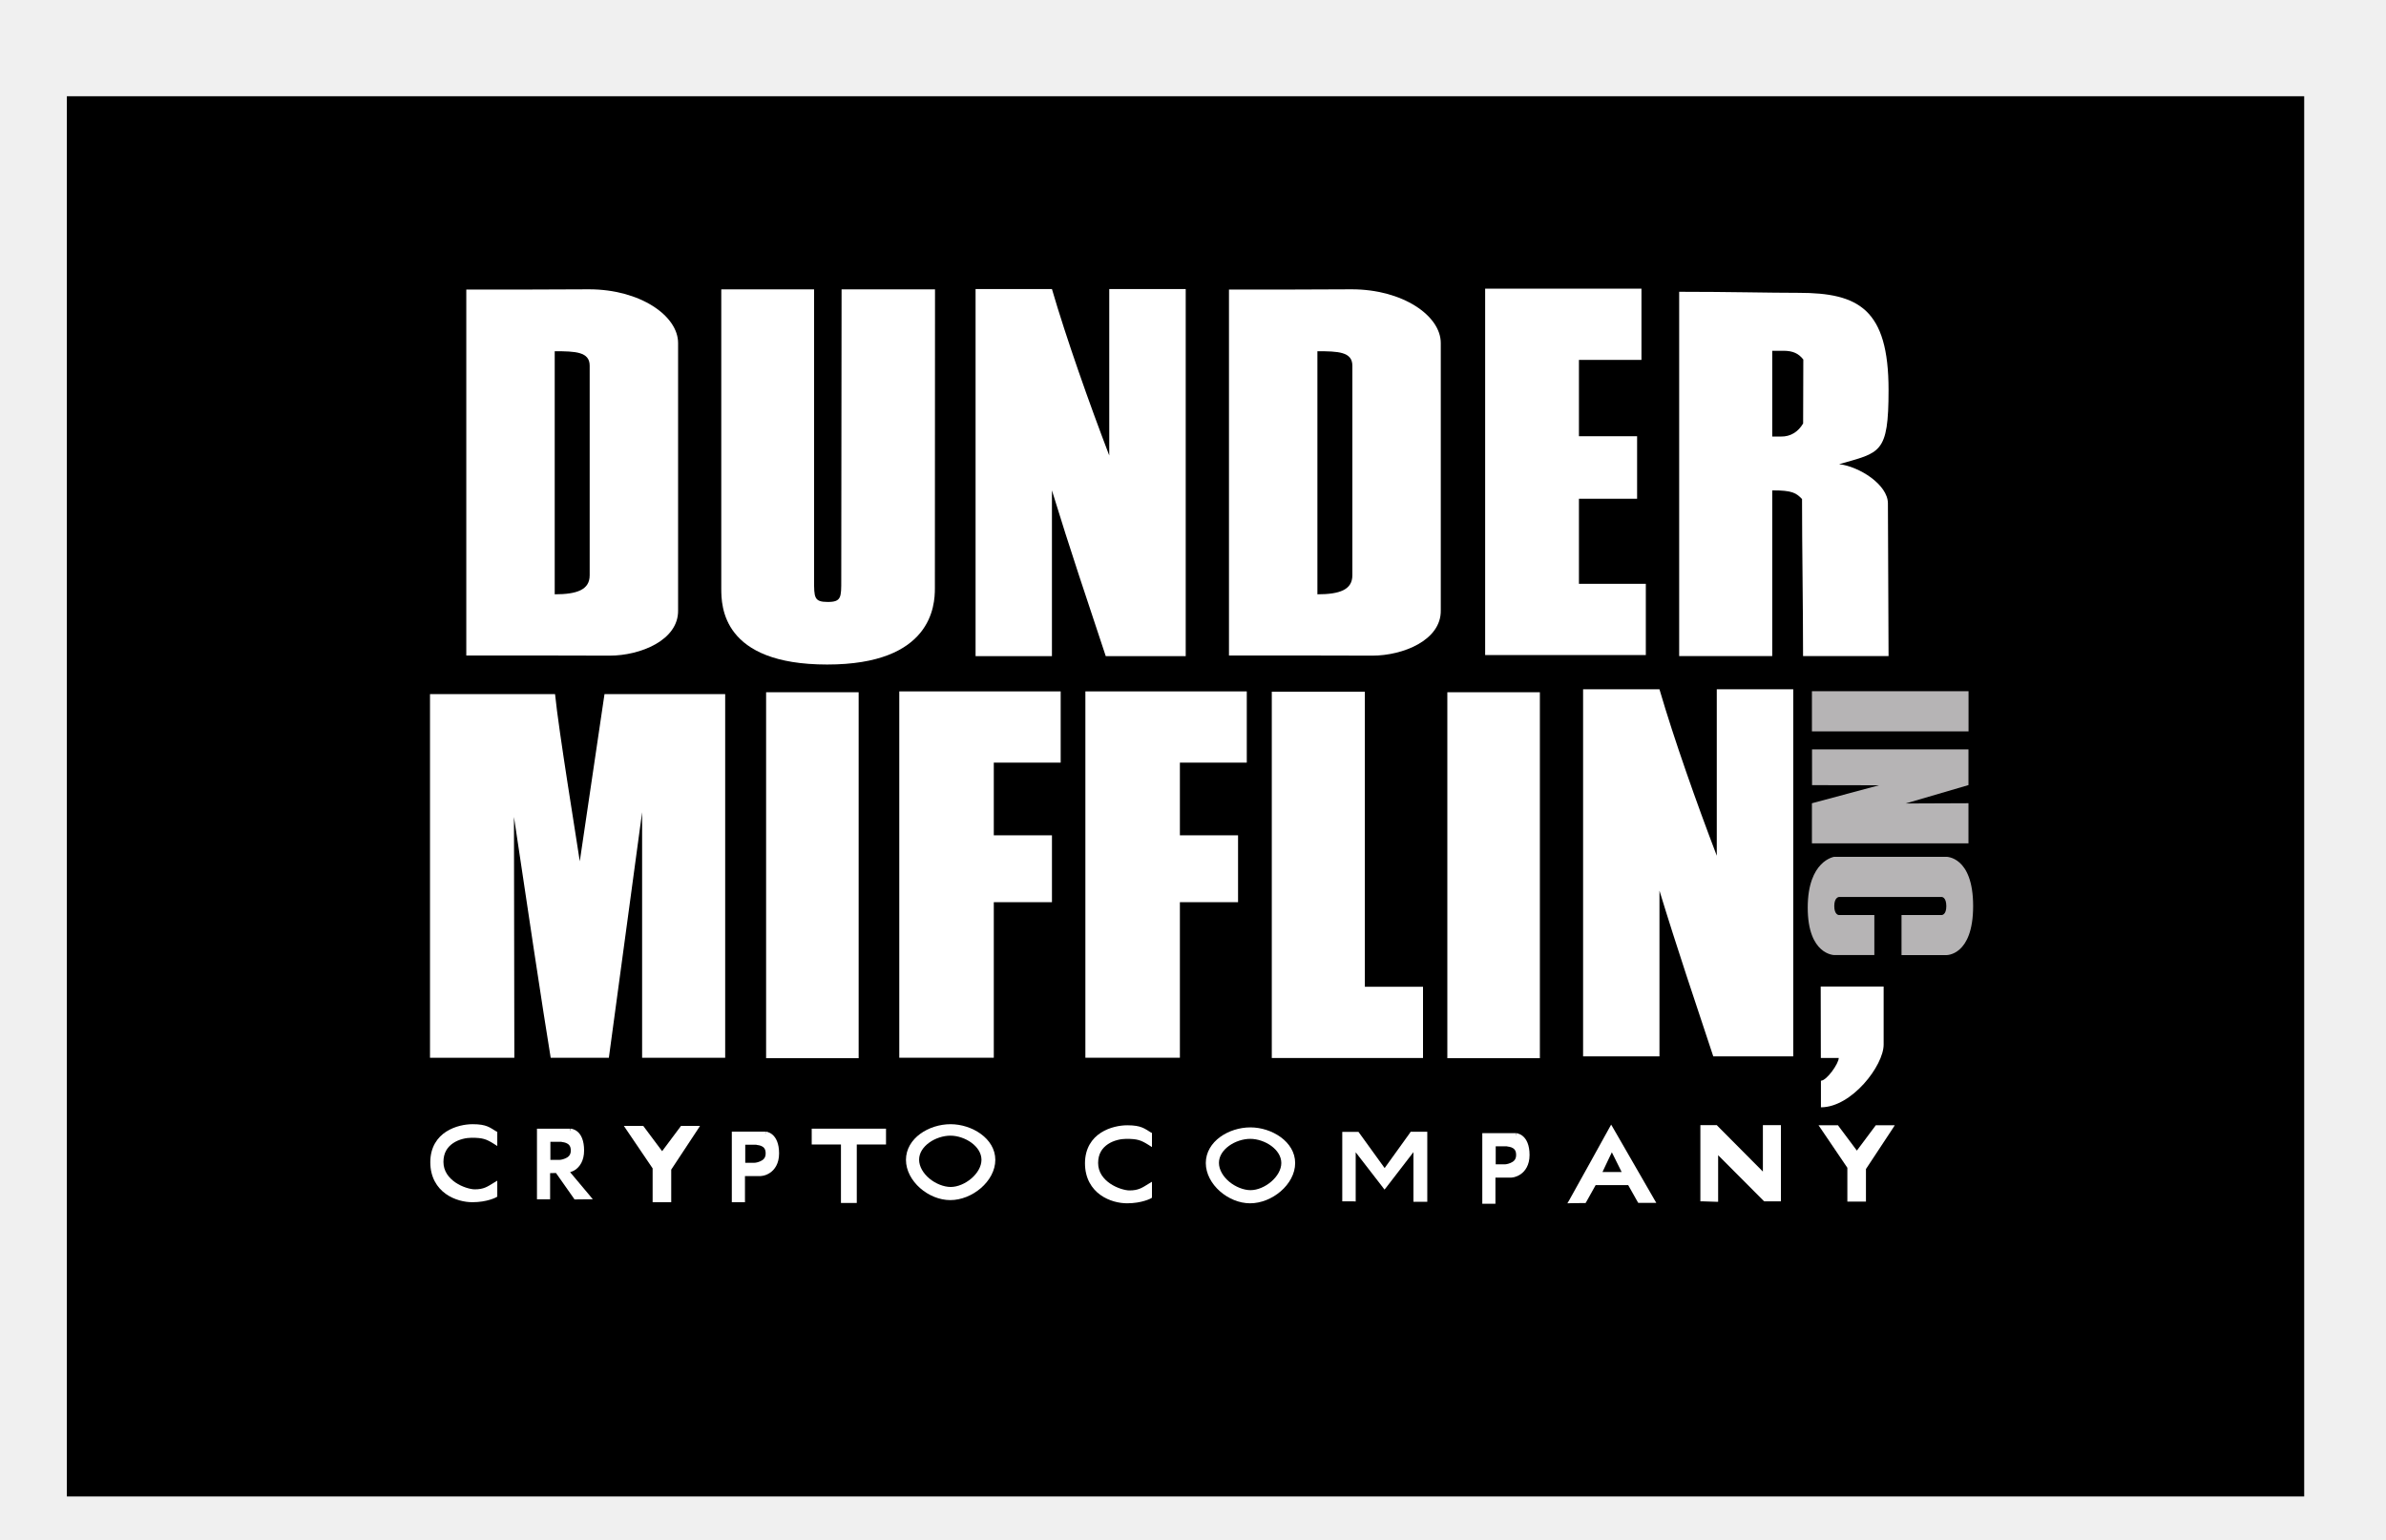
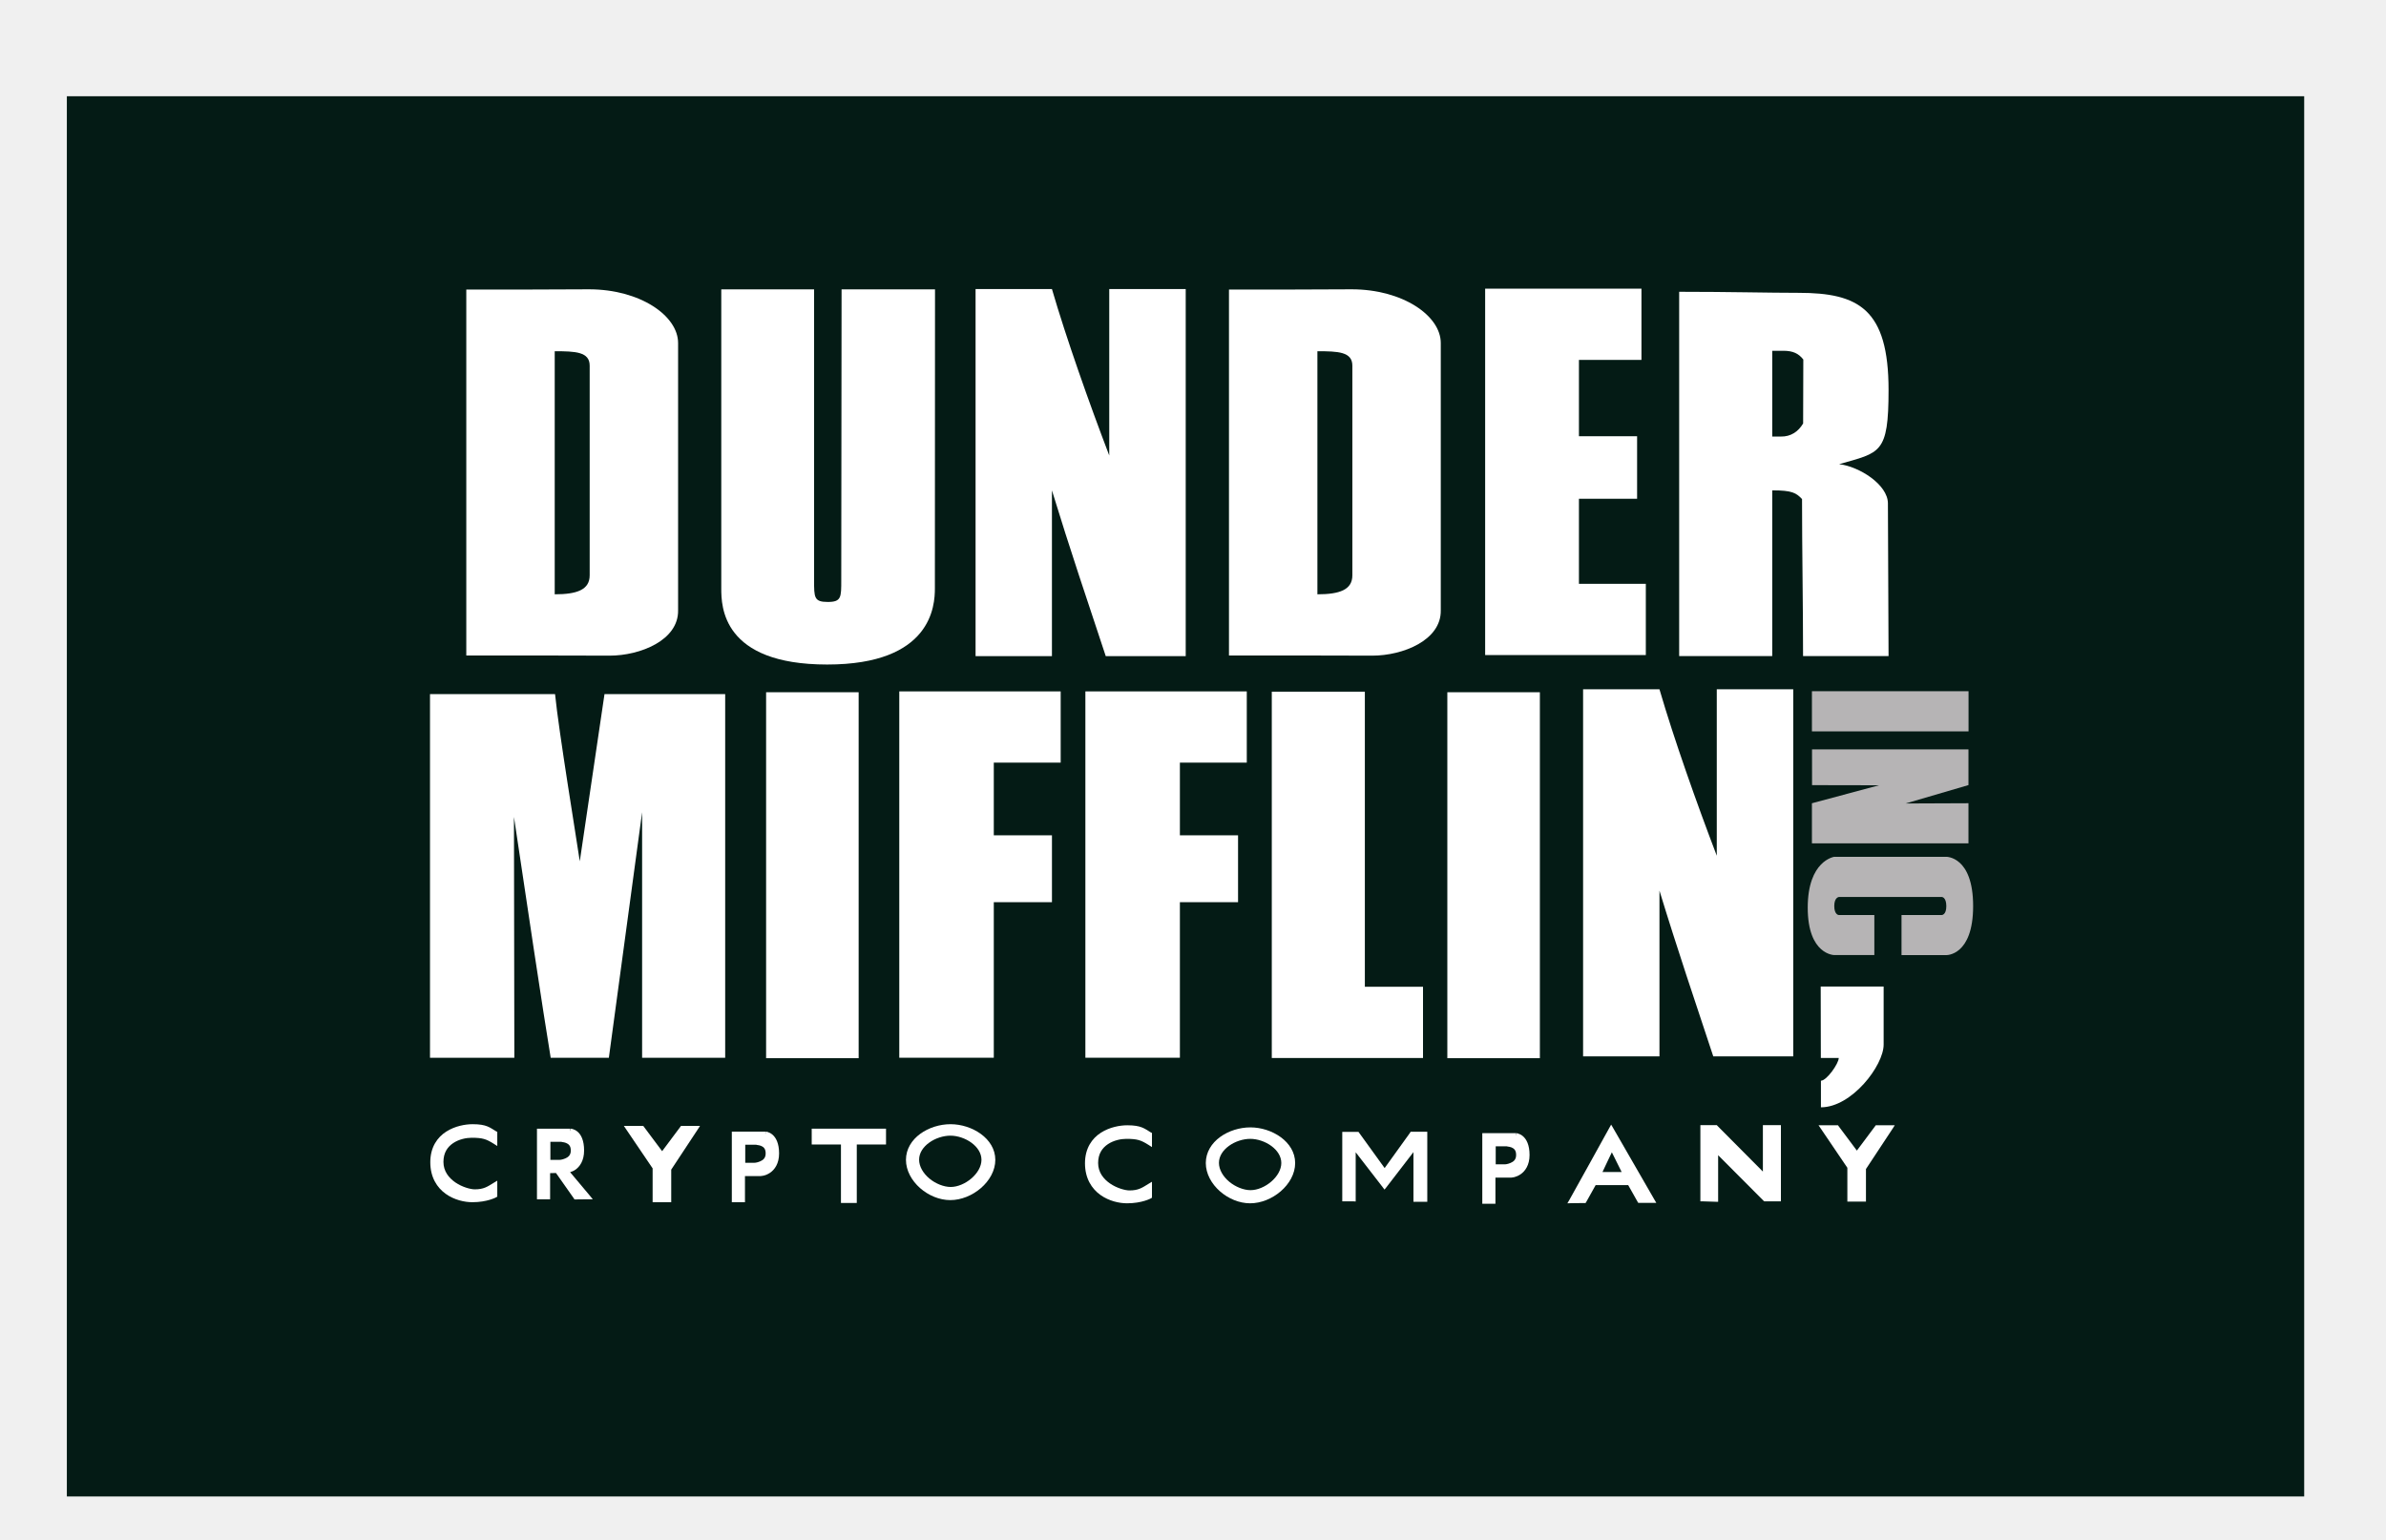
<svg xmlns="http://www.w3.org/2000/svg" xmlns:ns1="http://vectornator.io" height="100%" stroke-miterlimit="10" style="fill-rule:nonzero;clip-rule:evenodd;stroke-linecap:round;stroke-linejoin:round;" version="1.1" viewBox="0 0 533.224 344.11" width="100%" xml:space="preserve">
  <defs />
  <g id="Layer-1" ns1:layerName="Layer 1">
-     <path d="M14.941 21.514L514.941 21.514L514.941 21.514L514.941 334.514L514.941 334.514L14.941 334.514L14.941 334.514L14.941 21.514L14.941 21.514Z" fill="#000000" fill-rule="evenodd" opacity="1" stroke="none" />
+     <path d="M14.941 21.514L514.941 21.514L514.941 21.514L514.941 334.514L514.941 334.514L14.941 334.514L14.941 334.514L14.941 21.514L14.941 21.514Z" fill="#041b15" fill-rule="evenodd" opacity="1" stroke="none" />
    <path d="M104.207 64.728C113.341 64.739 122.475 64.726 131.608 64.671C143.055 64.671 151.541 70.583 151.541 76.677L151.541 136.42C151.663 143.134 143.051 146.563 136.234 146.563C132.719 146.563 126.453 146.53 121.67 146.53L104.207 146.53L104.207 64.729L104.207 64.728ZM131.781 128.607L131.781 81.732C131.781 78.628 128.559 78.515 123.969 78.515L123.969 106.089L123.969 132.85C128.929 132.85 131.781 131.842 131.781 128.608L131.781 128.607Z" fill="#ffffff" fill-rule="evenodd" opacity="1" stroke="none" />
    <path d="M161.191 131.544L161.192 64.678L181.93 64.678L181.93 129.637C181.93 133.581 181.918 134.56 185.003 134.56C188.058 134.56 188.005 133.488 188.005 129.637L188.076 64.678L208.957 64.678C208.957 86.664 208.928 109.847 208.928 131.544C208.928 135.338 208.264 148.547 184.859 148.547C161.339 148.547 161.191 135.483 161.191 131.544Z" fill="#ffffff" fill-rule="evenodd" opacity="1" stroke="none" />
    <path d="M218.021 64.614C222.63 64.614 229.633 64.614 235.088 64.614C238.329 75.721 243.379 89.992 247.896 101.822L247.896 64.614L264.984 64.614L264.984 146.666L247.111 146.666C243.123 134.631 239.059 122.62 235.087 109.621L235.087 146.666L218.02 146.666L218.02 64.615L218.021 64.614Z" fill="#ffffff" fill-rule="evenodd" opacity="1" stroke="none" />
    <path d="M274.651 64.728C283.785 64.739 292.919 64.726 302.052 64.671C313.499 64.671 321.985 70.583 321.985 76.677L321.985 136.42C322.107 143.134 313.495 146.563 306.678 146.563C303.163 146.563 296.897 146.53 292.114 146.53L274.651 146.53L274.651 64.729L274.651 64.728ZM302.225 128.607L302.225 81.732C302.225 78.628 299.003 78.515 294.413 78.515L294.413 106.089L294.413 132.85C299.373 132.85 302.225 131.842 302.225 128.608L302.225 128.607Z" fill="#ffffff" fill-rule="evenodd" opacity="1" stroke="none" />
    <path d="M331.901 64.534L366.834 64.534L366.834 80.457L352.861 80.457L352.861 97.517L365.859 97.517L365.859 111.49L352.861 111.49L352.861 130.5L367.809 130.5L367.809 146.423L331.901 146.423C331.901 146.423 331.901 64.534 331.901 64.534Z" fill="#ffffff" fill-rule="evenodd" opacity="1" stroke="none" />
    <path d="M375.261 146.654L375.261 65.225C386.545 65.225 395.251 65.46 401.961 65.46C415.35 65.46 422.055 69.071 422.055 87.187C422.055 101.526 420.186 101.12 411.006 103.76C415.468 104.259 421.912 108.328 421.912 112.534L422.055 146.655L402.949 146.655C402.949 135.159 402.72 122.871 402.72 111.56C401.398 110.178 400.53 109.61 396.058 109.61L396.058 146.655L375.261 146.655L375.261 146.654ZM402.964 94.661C402.964 90.24 403.005 80.363 403.005 80.363C401.93 78.996 400.682 78.438 398.659 78.414L396.059 78.414L396.059 97.586L398.009 97.586C400.171 97.626 401.872 96.511 402.964 94.661L402.964 94.661Z" fill="#ffffff" fill-rule="evenodd" opacity="1" stroke="none" />
    <path d="M96.098 236.454L96.098 155.166C105.363 155.166 114.796 155.166 124.044 155.166C124.847 163.297 128.914 188.042 129.569 192.536L135.093 155.166L162.064 155.166L162.064 236.454L143.5 236.454L143.5 181.557L136.068 236.454L123.07 236.454C121.484 226.934 117.236 198.621 114.861 182.615C114.861 197.787 114.946 219.348 114.946 236.454L96.098 236.454L96.098 236.454Z" fill="#ffffff" fill-rule="evenodd" opacity="1" stroke="none" />
    <path d="M171.211 154.744L191.891 154.744L191.891 236.545L171.211 236.545L171.211 154.744Z" fill="#ffffff" fill-rule="evenodd" opacity="1" stroke="none" />
    <path d="M200.971 154.554L237.041 154.554L237.041 170.477L222.093 170.477L222.093 186.725L235.091 186.725L235.091 201.673L222.093 201.673L222.093 236.443L200.971 236.443L200.971 154.554Z" fill="#ffffff" fill-rule="evenodd" opacity="1" stroke="none" />
    <path d="M242.561 154.554L278.631 154.554L278.631 170.477L263.683 170.477L263.683 186.725L276.681 186.725L276.681 201.673L263.683 201.673L263.683 236.443L242.561 236.443L242.561 154.554Z" fill="#ffffff" fill-rule="evenodd" opacity="1" stroke="none" />
    <path d="M284.221 154.614L305.018 154.614L305.018 220.58L318.016 220.58L318.016 236.503L284.22 236.503L284.22 154.614L284.221 154.614Z" fill="#ffffff" fill-rule="evenodd" opacity="1" stroke="none" />
    <path d="M323.451 154.744L344.131 154.744L344.131 236.545L323.451 236.545L323.451 154.744Z" fill="#ffffff" fill-rule="evenodd" opacity="1" stroke="none" />
    <path d="M353.791 154.084C358.4 154.084 365.403 154.084 370.858 154.084C374.099 165.191 379.149 179.462 383.666 191.292L383.666 154.084L400.754 154.084L400.754 236.136L382.881 236.136C378.893 224.101 374.829 212.09 370.857 199.091L370.857 236.136L353.79 236.136L353.79 154.085L353.791 154.084Z" fill="#ffffff" fill-rule="evenodd" opacity="1" stroke="none" />
    <path d="M404.931 154.514L439.93 154.514L439.93 154.514L439.93 163.493L439.93 163.493L404.931 163.493L404.931 163.493L404.931 154.514L404.931 154.514Z" fill="#b6b4b5" fill-rule="evenodd" opacity="1" stroke="none" />
    <path d="M404.951 167.524L439.913 167.524L439.913 175.495L425.868 179.609L439.913 179.552L439.913 188.52L404.929 188.52L404.929 179.559L419.922 175.538L404.958 175.509L404.951 167.524L404.951 167.524Z" fill="#b6b4b5" fill-rule="evenodd" opacity="1" stroke="none" />
    <path d="M424.951 213.504L424.951 204.548L433.908 204.548C433.908 204.548 434.964 204.588 434.964 202.557C434.964 200.526 433.949 200.506 433.949 200.506L410.979 200.506C410.979 200.506 409.923 200.567 409.923 202.537C409.923 204.507 410.938 204.548 410.938 204.548L418.879 204.548L418.879 213.494L409.923 213.494C409.923 213.494 403.992 213.464 403.992 202.902C403.992 192.341 409.923 191.528 409.923 191.528L434.924 191.528C434.924 191.528 440.956 191.366 440.956 202.536C440.956 213.706 434.949 213.503 434.949 213.503L424.951 213.503L424.951 213.504Z" fill="#b6b4b5" fill-rule="evenodd" opacity="1" stroke="none" />
    <path d="M406.891 220.524L420.956 220.524L420.956 233.512C420.956 238.18 413.845 247.526 406.942 247.526L406.942 241.576C408.227 241.576 410.923 237.741 410.923 236.498L406.922 236.498L406.892 220.524L406.891 220.524Z" fill="#ffffff" fill-rule="evenodd" opacity="1" stroke="none" />
    <path d="M360.061 251.394L359.624 252.176C356.984 256.91 353.545 263.223 350.718 268.238L350.28 268.988L351.155 268.956L354.061 268.925L354.343 268.925L354.499 268.675L356.593 264.925L363.874 264.925L365.968 268.644L366.124 268.894L366.405 268.894L369.28 268.894L370.155 268.894L369.718 268.144L360.499 252.144L360.061 251.394L360.061 251.394ZM360.218 257.582L362.405 261.988L358.124 261.988C358.845 260.504 359.529 258.955 360.218 257.582L360.218 257.582Z" fill="#ffffff" fill-rule="evenodd" opacity="1" stroke="none" />
    <path d="M380.001 251.514L380.001 252.014L380.001 268.045L380.001 268.545L380.501 268.545L383.439 268.639L383.97 268.639L383.97 268.139L383.97 258.233L394.126 268.421L394.282 268.546L394.47 268.546L397.501 268.546L398.001 268.546L398.001 268.046L398.001 252.015L398.001 251.515L397.501 251.515L394.47 251.515L393.97 251.515L393.97 252.015L393.97 261.89L383.814 251.671L383.689 251.515L383.47 251.515L380.501 251.515L380.001 251.515L380.001 251.514Z" fill="#ffffff" fill-rule="evenodd" opacity="1" stroke="none" />
    <path d="M251.941 251.544C250.31 251.544 248.002 251.942 246.035 253.201C244.069 254.459 242.473 256.653 242.473 260.044C242.473 263.416 243.985 265.725 245.91 267.107C247.836 268.489 250.143 268.982 251.879 268.982C255.225 268.982 257.192 267.888 257.192 267.888L257.442 267.732L257.442 267.451L257.442 265.076L257.442 264.169L256.66 264.638C255.22 265.528 254.406 266.107 252.41 266.107C251.48 266.107 249.611 265.613 248.098 264.576C246.584 263.538 245.41 262.03 245.41 259.982C245.41 257.909 246.329 256.613 247.598 255.763C248.867 254.913 250.501 254.576 251.692 254.576C254.213 254.576 254.994 254.879 256.66 255.919L257.442 256.419L257.442 255.513L257.442 253.544L257.442 253.263L257.192 253.138C255.787 252.306 255.082 251.544 251.942 251.544L251.941 251.544Z" fill="#ffffff" fill-rule="evenodd" opacity="1" stroke="none" />
    <path d="M406.411 251.544L406.943 252.326L412.849 261.044C412.849 261.387 412.849 267.869 412.849 268.107L412.849 268.607L413.349 268.607L416.505 268.607L417.005 268.607L417.005 268.107L417.005 261.326L422.943 252.326L423.443 251.544L422.505 251.544L419.443 251.544L419.193 251.544L419.036 251.763L414.974 257.201L410.911 251.763L410.755 251.544L410.505 251.544L407.38 251.544L406.411 251.544L406.411 251.544Z" fill="#ffffff" fill-rule="evenodd" opacity="1" stroke="none" />
    <path d="M279.441 252.014C277.023 252.014 274.548 252.791 272.66 254.171C270.772 255.55 269.473 257.573 269.473 259.983C269.473 262.38 270.761 264.65 272.629 266.296C274.497 267.941 276.948 268.983 279.379 268.983C281.823 268.983 284.322 267.937 286.223 266.296C288.123 264.654 289.442 262.394 289.442 259.983C289.442 257.587 288.12 255.585 286.223 254.202C284.325 252.819 281.848 252.014 279.442 252.014L279.441 252.014ZM279.41 254.577C281.004 254.577 282.788 255.18 284.129 256.171C285.47 257.162 286.348 258.49 286.348 259.983C286.348 261.461 285.438 262.99 284.098 264.139C282.758 265.288 281.026 266.046 279.473 266.046C277.931 266.046 276.104 265.317 274.723 264.171C273.342 263.025 272.41 261.474 272.41 259.952C272.41 258.439 273.31 257.119 274.66 256.139C276.011 255.16 277.798 254.577 279.41 254.577L279.41 254.577Z" fill="#ffffff" fill-rule="evenodd" opacity="1" stroke="none" />
    <path d="M163.548 252.957L163.548 253.457L163.548 268.238L163.548 268.738L164.048 268.738L165.986 268.738L166.486 268.738L166.486 268.238L166.486 262.895L170.048 262.895C170.067 262.895 170.07 262.895 170.079 262.895C170.099 262.894 170.123 262.865 170.142 262.863C170.181 262.86 170.24 262.872 170.298 262.863C170.415 262.847 170.58 262.82 170.767 262.77C171.141 262.669 171.612 262.484 172.111 262.145C173.107 261.465 174.111 260.123 174.111 257.832C174.111 255.568 173.405 254.305 172.642 253.645C172.26 253.315 171.873 253.14 171.579 253.051C171.433 253.006 171.295 252.97 171.204 252.957C171.159 252.95 171.138 252.959 171.111 252.957C171.111 252.957 171.095 253.207 171.079 253.457C171.078 253.457 171.048 253.457 171.048 253.457L171.048 252.957L171.017 252.957L164.048 252.957L163.548 252.957L163.548 252.957ZM166.548 255.895L168.892 255.895L168.923 255.895C168.948 255.898 168.961 255.892 168.986 255.895C169.061 255.902 169.155 255.941 169.267 255.957C169.492 255.989 169.803 256.026 170.08 256.145C170.632 256.383 171.111 256.759 171.111 257.832C171.111 258.89 170.528 259.325 169.861 259.614C169.527 259.758 169.184 259.853 168.923 259.895C168.793 259.916 168.685 259.92 168.611 259.926C168.574 259.929 168.536 259.925 168.517 259.926C168.517 259.926 168.482 259.922 168.454 259.926L166.548 259.926C166.548 259.926 166.548 255.895 166.548 255.895Z" fill="#ffffff" fill-rule="evenodd" opacity="1" stroke="none" />
    <path d="M315.251 252.984L315.126 253.203L309.439 261.109L303.751 253.234L303.595 253.016L303.345 253.016L300.47 253.016L299.97 253.016L299.97 253.516L299.97 268.047L299.97 268.547L300.47 268.547L302.439 268.547L302.97 268.578L302.97 268.047L302.97 257.578L309.033 265.421L309.408 265.921L309.814 265.421L315.876 257.546L315.876 268.14L315.876 268.64L316.376 268.64L318.47 268.64L318.97 268.64L318.97 268.14L318.97 253.484L318.97 252.984L318.47 252.984L315.533 252.984L315.252 252.984L315.251 252.984Z" fill="#ffffff" fill-rule="evenodd" opacity="1" stroke="none" />
    <path d="M105.631 251.302C104 251.302 101.692 251.699 99.725 252.958C97.759 254.217 96.163 256.41 96.163 259.802C96.163 263.174 97.675 265.482 99.6 266.864C101.526 268.246 103.833 268.739 105.569 268.739C108.915 268.739 110.882 267.645 110.882 267.645L111.132 267.489L111.132 267.208L111.132 264.833L111.132 263.927L110.35 264.395C108.91 265.286 108.096 265.864 106.1 265.864C105.17 265.864 103.301 265.37 101.788 264.333C100.275 263.296 99.1 261.788 99.1 259.739C99.1 257.666 100.019 256.37 101.288 255.52C102.557 254.671 104.191 254.333 105.382 254.333C107.903 254.333 108.684 254.637 110.35 255.677L111.132 256.177L111.132 255.271L111.132 253.302L111.132 253.02L110.882 252.895C109.477 252.063 108.772 251.302 105.632 251.302L105.631 251.302Z" fill="#ffffff" fill-rule="evenodd" opacity="1" stroke="none" />
    <path d="M120.001 252.304L120.001 252.804L120.001 267.585L120.001 268.085L120.501 268.085L122.439 268.085L122.939 268.085L122.939 267.585L122.939 262.242L124.251 262.21L128.251 267.898L128.376 268.117L128.658 268.117L131.408 268.085L132.47 268.085L131.814 267.273L127.408 262.023C127.752 261.915 128.144 261.778 128.564 261.492C129.56 260.813 130.533 259.47 130.533 257.179C130.533 254.915 129.858 253.652 129.095 252.992C128.713 252.662 128.326 252.488 128.033 252.398C127.886 252.353 127.748 252.317 127.658 252.304C127.612 252.298 127.591 252.306 127.564 252.304C127.564 252.304 127.525 252.553 127.501 252.804C127.5 252.804 127.47 252.804 127.47 252.804L127.47 252.304L127.439 252.304L120.501 252.304L120.001 252.304L120.001 252.304ZM123.001 255.242L125.314 255.242L125.376 255.242C125.394 255.244 125.42 255.24 125.439 255.242C125.514 255.249 125.608 255.289 125.72 255.304C125.945 255.336 126.225 255.373 126.501 255.492C127.054 255.73 127.564 256.106 127.564 257.179C127.564 258.237 126.981 258.672 126.314 258.961C125.98 259.105 125.637 259.2 125.376 259.242C125.246 259.263 125.138 259.267 125.064 259.273C125.027 259.276 124.989 259.272 124.97 259.273C124.97 259.273 124.935 259.269 124.908 259.273L123.001 259.273C123.001 259.273 123.001 255.242 123.001 255.242Z" fill="#ffffff" fill-rule="evenodd" opacity="1" stroke="none" />
    <path d="M139.411 251.676L139.943 252.457L145.849 261.176C145.849 261.519 145.849 268.001 145.849 268.238L145.849 268.738L146.349 268.738L149.505 268.738L150.005 268.738L150.005 268.238L150.005 261.457L155.942 252.457L156.442 251.676L155.505 251.676L152.442 251.676L152.192 251.676L152.036 251.895L147.974 257.332L143.911 251.895L143.755 251.676L143.505 251.676L140.38 251.676L139.411 251.676L139.411 251.676Z" fill="#ffffff" fill-rule="evenodd" opacity="1" stroke="none" />
    <path d="M212.433 251.302C210.014 251.302 207.54 252.078 205.652 253.458C203.764 254.838 202.464 256.86 202.464 259.27C202.464 261.667 203.753 263.938 205.621 265.583C207.489 267.228 209.94 268.27 212.371 268.27C214.814 268.27 217.314 267.224 219.214 265.583C221.115 263.941 222.433 261.682 222.433 259.27C222.433 256.874 221.112 254.872 219.214 253.489C217.317 252.106 214.84 251.302 212.433 251.302L212.433 251.302ZM212.402 253.864C213.995 253.864 215.78 254.467 217.121 255.458C218.462 256.449 219.339 257.778 219.339 259.27C219.339 260.749 218.429 262.278 217.089 263.427C215.75 264.576 214.018 265.333 212.464 265.333C210.923 265.333 209.095 264.604 207.714 263.458C206.333 262.312 205.402 260.762 205.402 259.239C205.402 257.727 206.301 256.406 207.652 255.427C209.002 254.447 210.79 253.864 212.402 253.864L212.402 253.864Z" fill="#ffffff" fill-rule="evenodd" opacity="1" stroke="none" />
    <path d="M331.263 253.304L331.263 253.804L331.263 268.585L331.263 269.085L331.763 269.085L333.7 269.085L334.2 269.085L334.2 268.585L334.2 263.242L337.763 263.242C337.781 263.242 337.784 263.242 337.794 263.242C337.814 263.241 337.837 263.212 337.857 263.21C337.895 263.207 337.954 263.219 338.013 263.21C338.13 263.194 338.294 263.167 338.482 263.117C338.856 263.016 339.327 262.831 339.825 262.492C340.822 261.813 341.825 260.47 341.825 258.179C341.825 255.915 341.12 254.652 340.357 253.992C339.975 253.662 339.587 253.488 339.294 253.398C339.147 253.353 339.01 253.317 338.919 253.304C338.874 253.298 338.853 253.306 338.825 253.304C338.825 253.304 338.81 253.554 338.794 253.804C338.792 253.804 338.762 253.804 338.763 253.804L338.763 253.304L338.732 253.304L331.763 253.304L331.263 253.304L331.263 253.304ZM334.263 256.242L336.607 256.242L336.638 256.242C336.662 256.245 336.675 256.24 336.7 256.242C336.776 256.249 336.869 256.289 336.982 256.304C337.206 256.336 337.518 256.373 337.794 256.492C338.347 256.73 338.825 257.106 338.825 258.179C338.825 259.237 338.243 259.672 337.575 259.961C337.241 260.105 336.898 260.2 336.638 260.242C336.508 260.263 336.399 260.267 336.325 260.273C336.288 260.276 336.251 260.272 336.232 260.273C336.232 260.273 336.197 260.269 336.169 260.273L334.263 260.273C334.263 260.273 334.263 256.242 334.263 256.242Z" fill="#ffffff" fill-rule="evenodd" opacity="1" stroke="none" />
    <path d="M191.473 253.277L191.473 268.908L187.937 268.908L187.937 253.277L191.473 253.277Z" fill="#ffffff" fill-rule="evenodd" opacity="1" stroke="none" />
    <path d="M181.402 252.302L198.008 252.302L198.008 255.838L181.402 255.838L181.402 252.302Z" fill="#ffffff" fill-rule="evenodd" opacity="1" stroke="none" />
  </g>
</svg>
